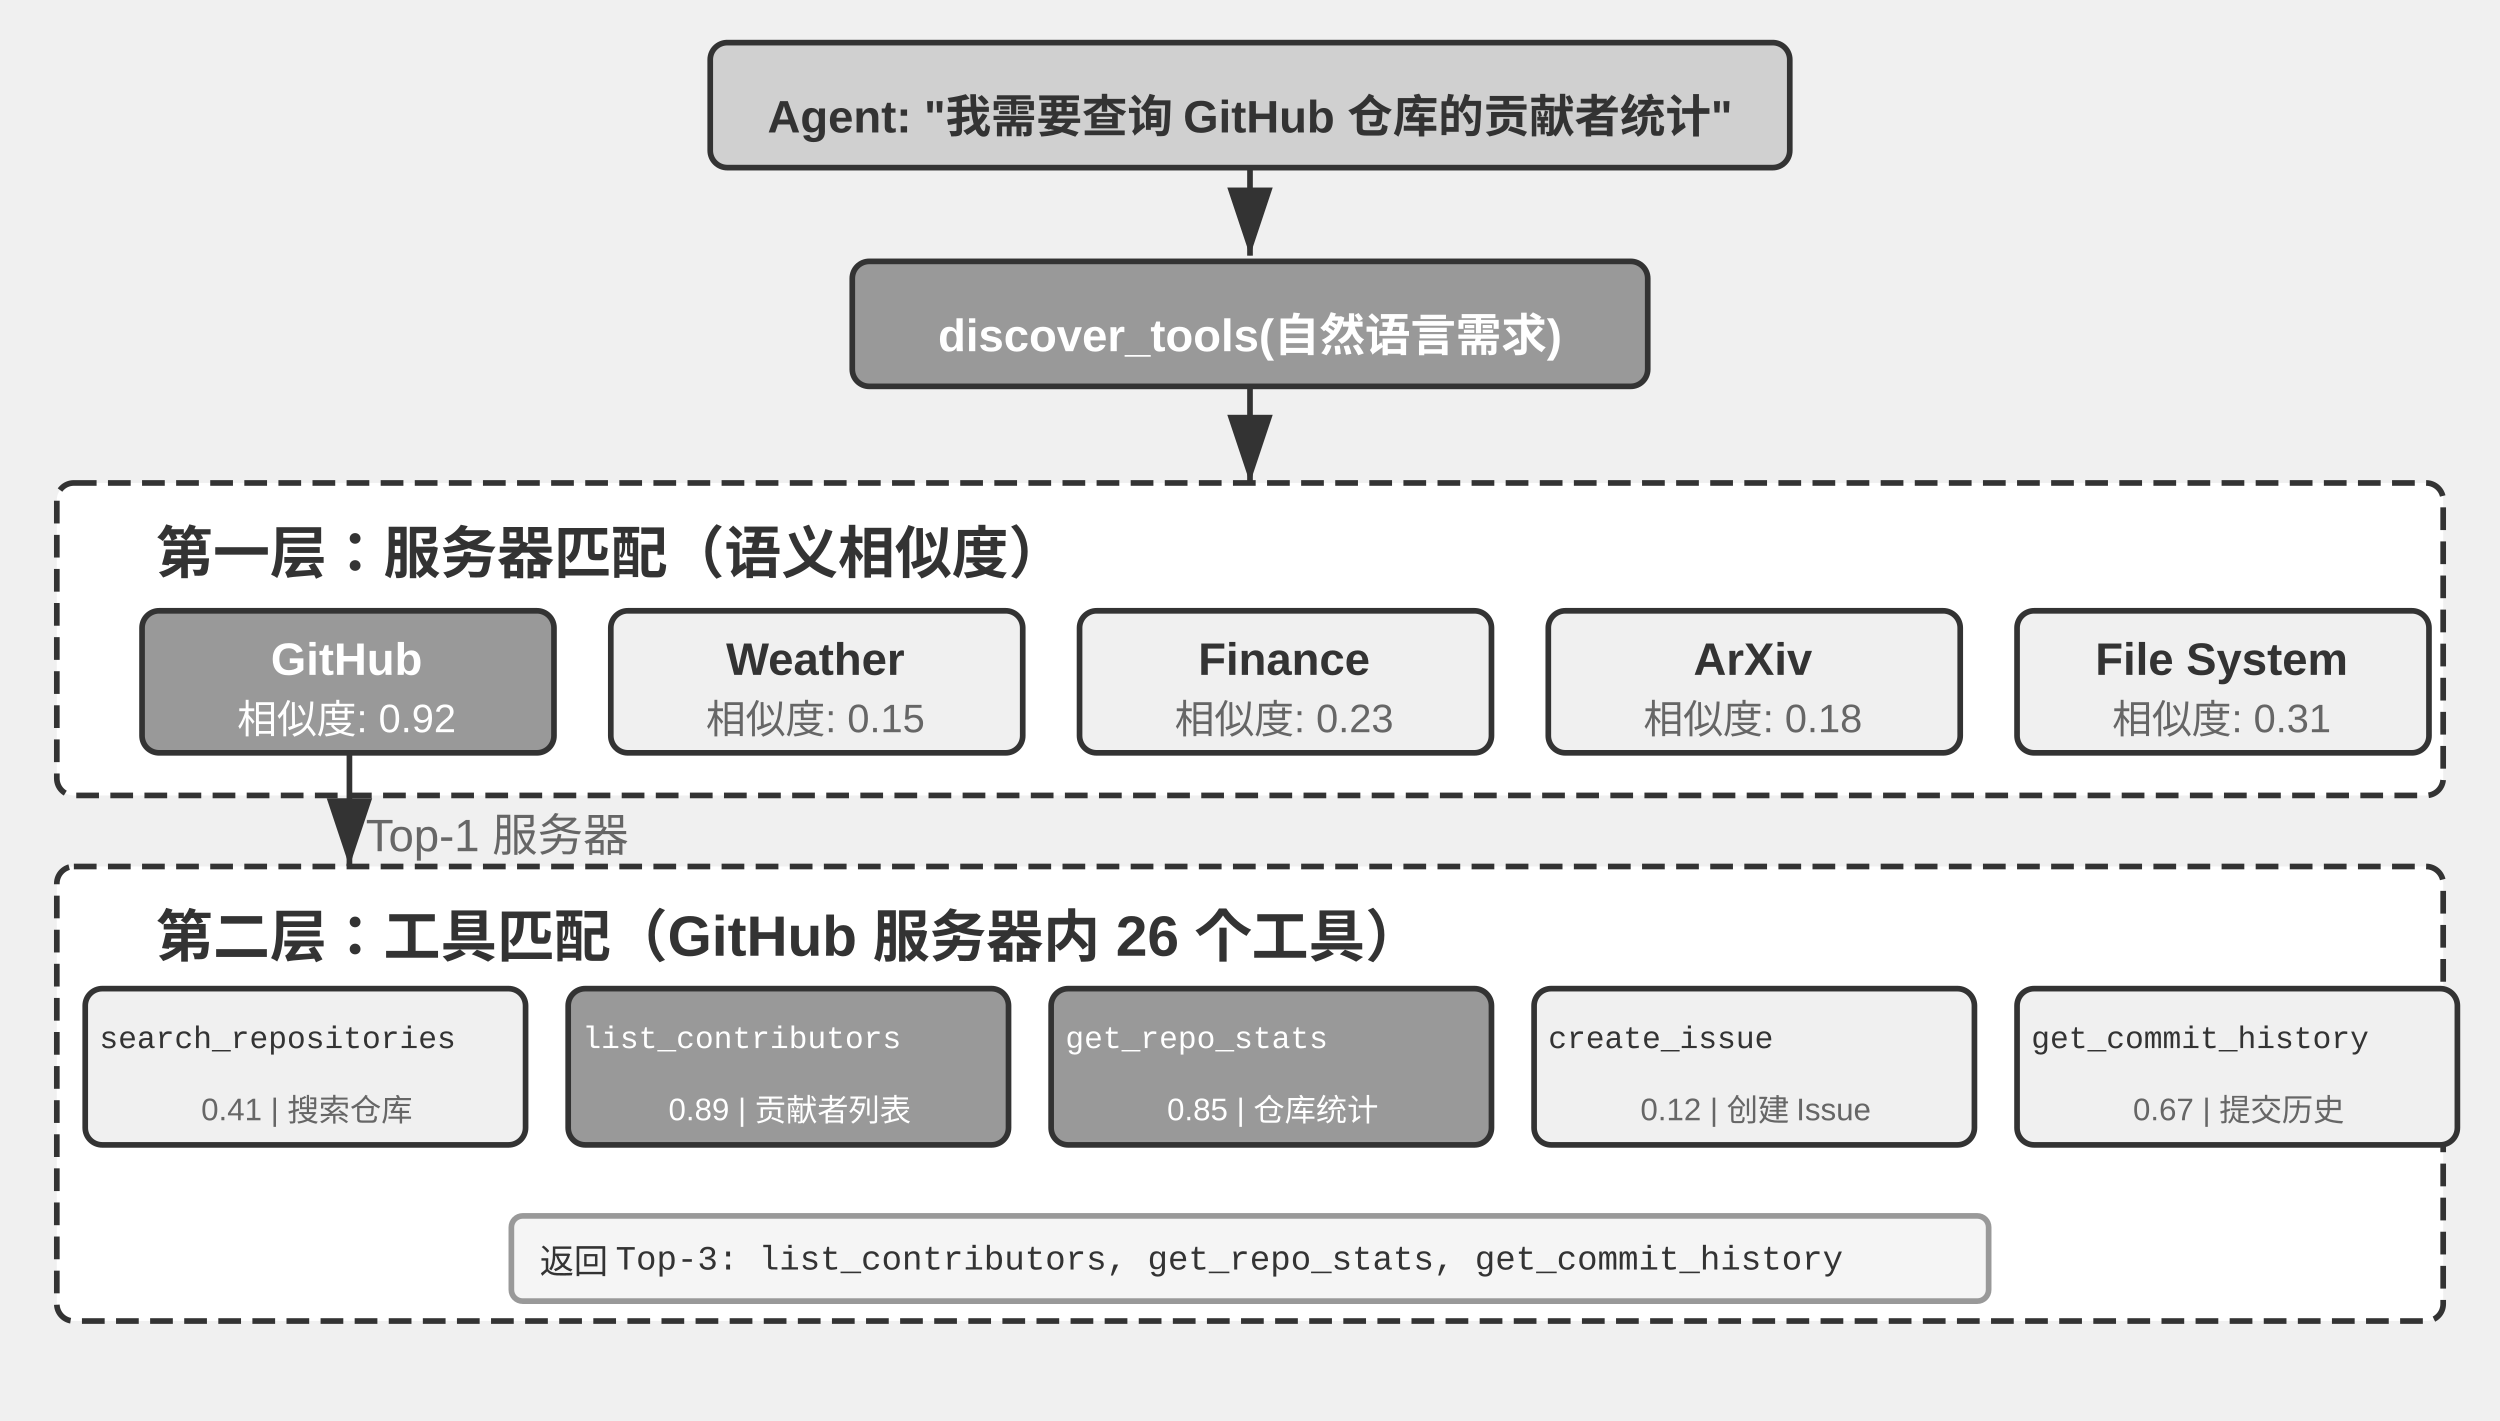
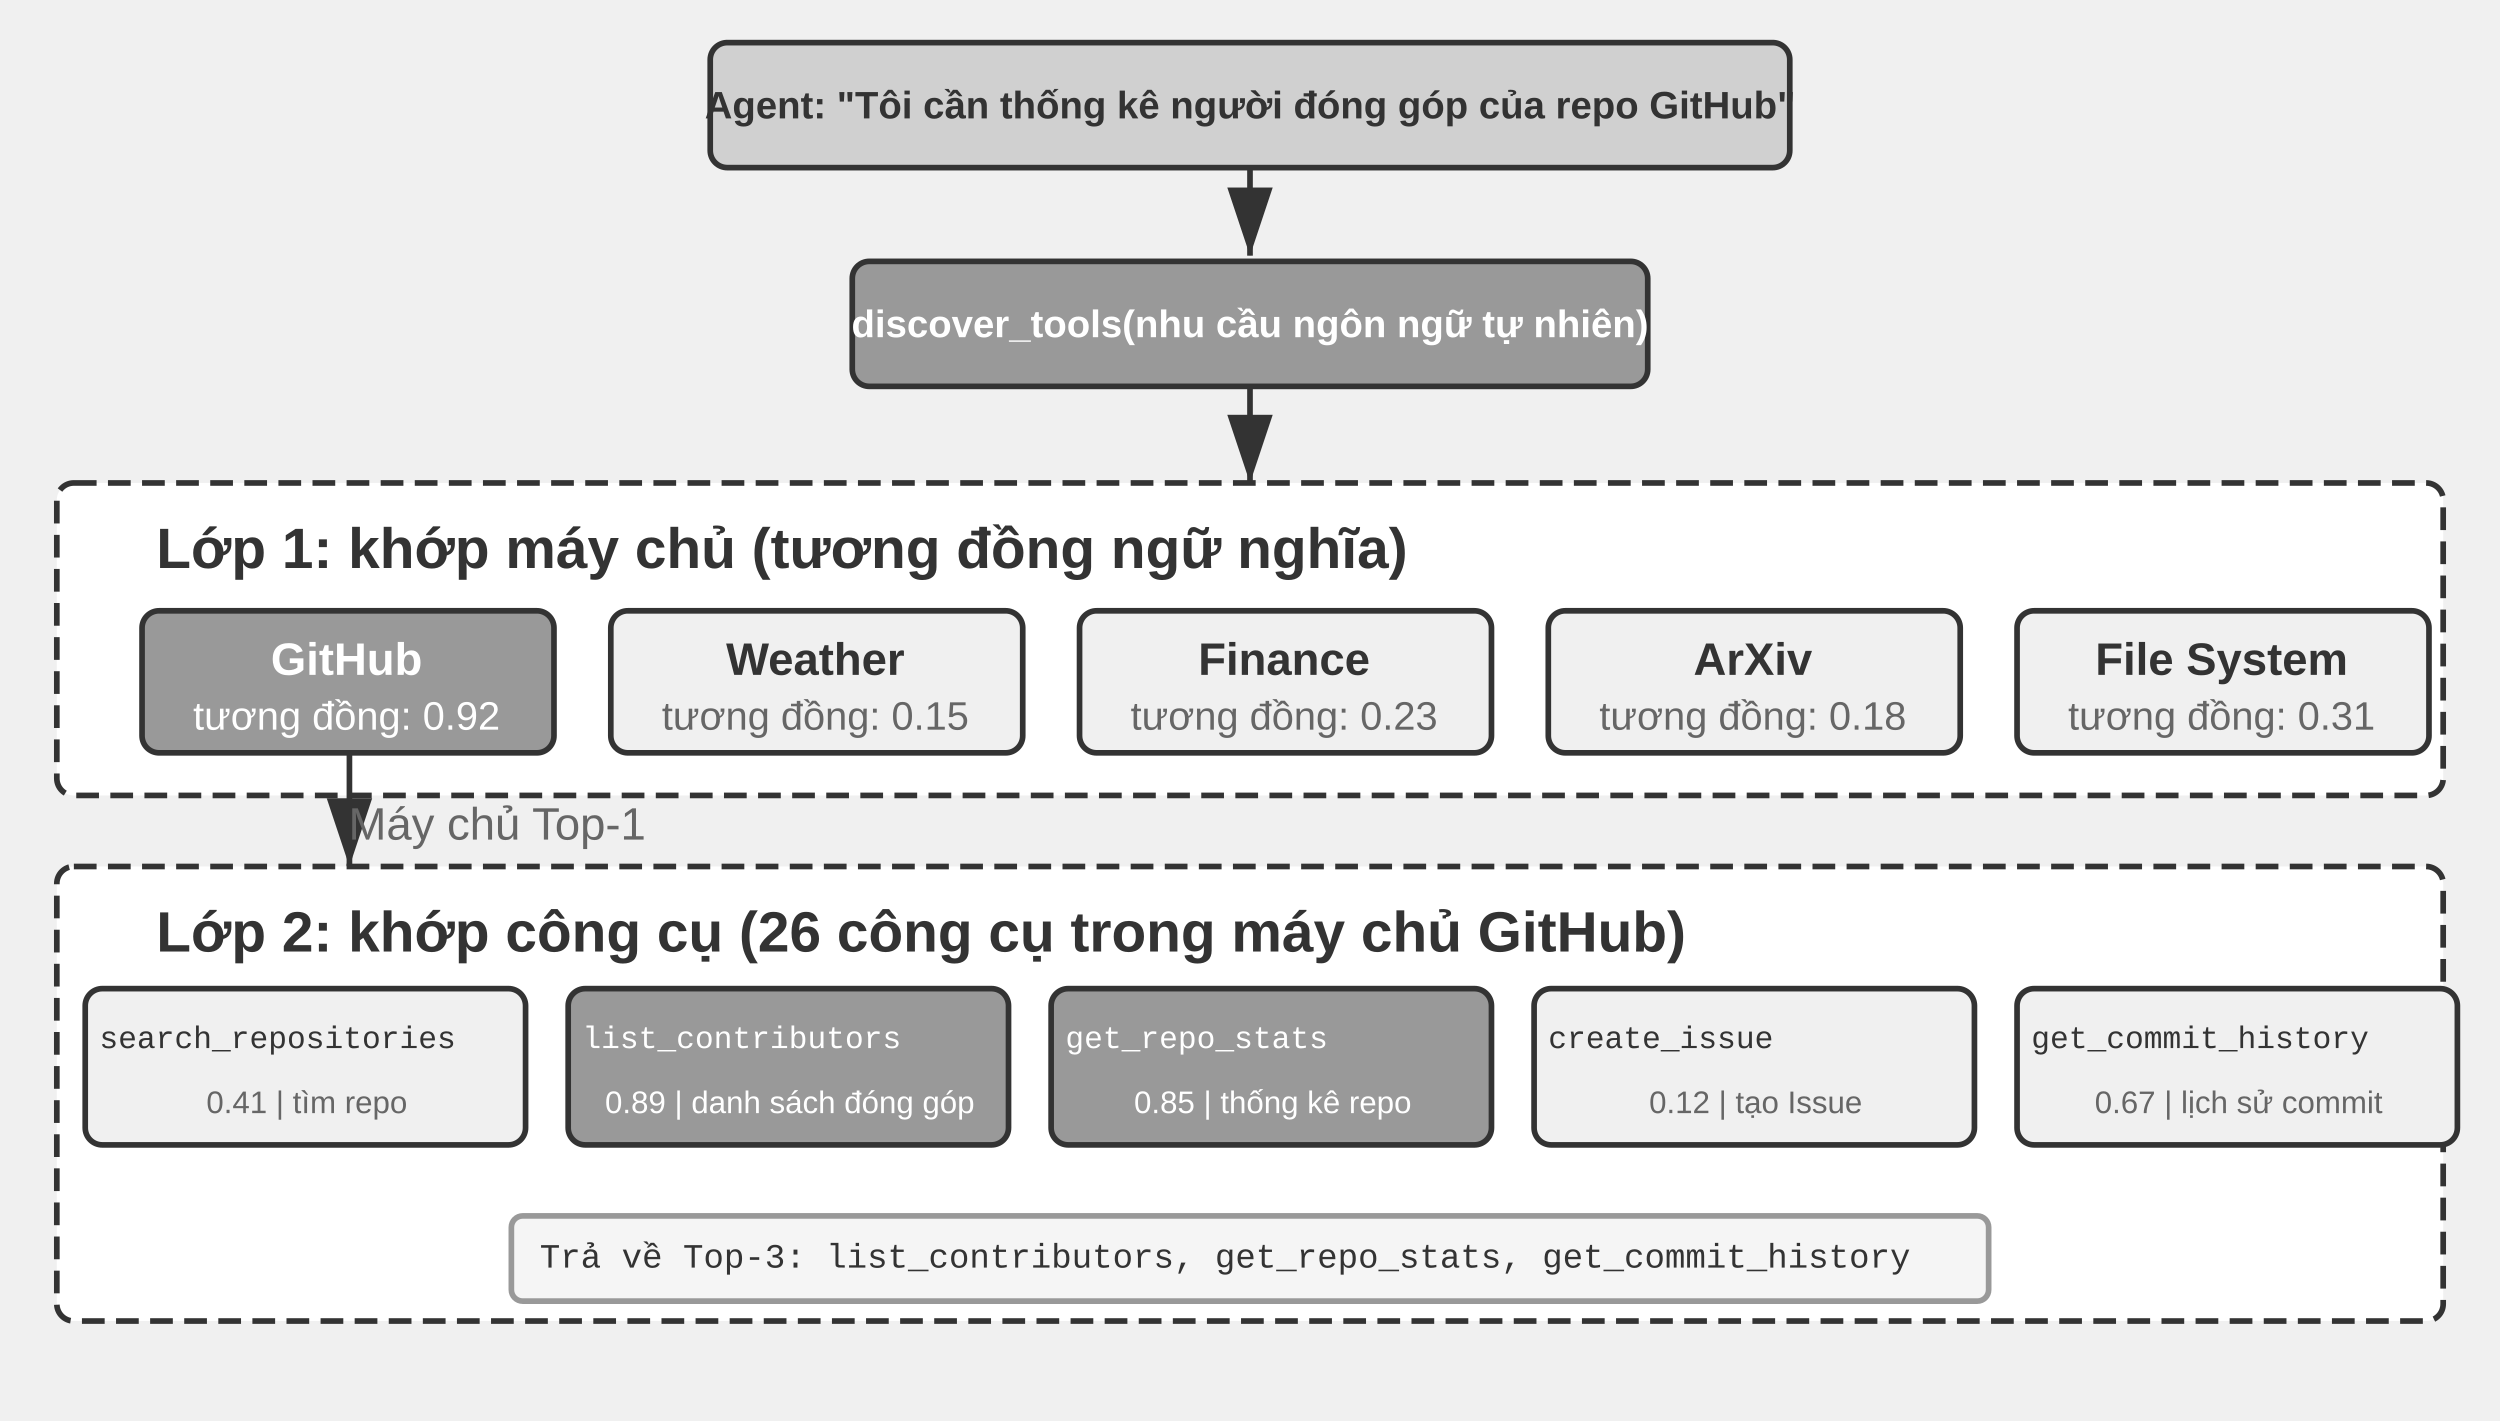
<svg xmlns="http://www.w3.org/2000/svg" viewBox="0 40 880 500" width="880" height="500" style="background:#ffffff">
  <defs>
    <marker id="ah" markerWidth="12" markerHeight="8" refX="12" refY="4" orient="auto">
      <polygon points="0 0, 12 4, 0 8" fill="#333333" />
    </marker>
    <marker id="ah-light" markerWidth="12" markerHeight="8" refX="12" refY="4" orient="auto">
      <polygon points="0 0, 12 4, 0 8" fill="#999999" />
    </marker>
  </defs>
  <rect x="250" y="55" width="380" height="44" rx="6" fill="#d0d0d0" stroke="#333333" stroke-width="2" />
-   <text x="440" y="77" font-family="Arial, 'Helvetica Neue', Helvetica, 'PingFang SC', 'Microsoft YaHei', sans-serif" font-size="16" fill="#333333" text-anchor="middle" dominant-baseline="central" font-weight="bold">Agent: "我需要查询 GitHub 仓库的贡献者统计"</text>
+   <text x="440" y="77" font-family="Arial, 'Helvetica Neue', Helvetica, 'PingFang SC', 'Microsoft YaHei', sans-serif" fill="#333333" text-anchor="middle" dominant-baseline="central" font-weight="bold" style="font-size:13.5px">Agent: "Tôi cần thống kê người đóng góp của repo GitHub"</text>
  <line x1="440" y1="99" x2="440" y2="130" stroke="#333333" stroke-width="2" marker-end="url(#ah)" />
  <rect x="300" y="132" width="280" height="44" rx="6" fill="#999999" stroke="#333333" stroke-width="2" />
-   <text x="440" y="154" font-family="Arial, 'Helvetica Neue', Helvetica, 'PingFang SC', 'Microsoft YaHei', sans-serif" font-size="16" fill="#ffffff" text-anchor="middle" dominant-baseline="central" font-weight="bold">discover_tools(自然语言需求)</text>
+   <text x="440" y="154" font-family="Arial, 'Helvetica Neue', Helvetica, 'PingFang SC', 'Microsoft YaHei', sans-serif" fill="#ffffff" text-anchor="middle" dominant-baseline="central" font-weight="bold" style="font-size:13.5px">discover_tools(nhu cầu ngôn ngữ tự nhiên)</text>
  <line x1="440" y1="176" x2="440" y2="210" stroke="#333333" stroke-width="2" marker-end="url(#ah)" />
  <rect x="20" y="210" width="840" height="110" rx="6" fill="#ffffff" stroke="#333333" stroke-width="2" stroke-dasharray="8,4" />
-   <text x="55" y="233" font-family="Arial, 'Helvetica Neue', Helvetica, 'PingFang SC', 'Microsoft YaHei', sans-serif" font-size="20" fill="#333333" text-anchor="start" dominant-baseline="central" font-weight="bold">第一层：服务器匹配（语义相似度）</text>
+   <text x="55" y="233" font-family="Arial, 'Helvetica Neue', Helvetica, 'PingFang SC', 'Microsoft YaHei', sans-serif" font-size="20" fill="#333333" text-anchor="start" dominant-baseline="central" font-weight="bold">Lớp 1: khớp máy chủ (tương đồng ngữ nghĩa)</text>
  <rect x="50" y="255" width="145" height="50" rx="6" fill="#999999" stroke="#333333" stroke-width="2" />
  <text x="122" y="272" font-family="Arial, 'Helvetica Neue', Helvetica, 'PingFang SC', 'Microsoft YaHei', sans-serif" font-size="16" fill="#ffffff" text-anchor="middle" dominant-baseline="central" font-weight="bold">GitHub</text>
-   <text x="122" y="292" font-family="Arial, 'Helvetica Neue', Helvetica, 'PingFang SC', 'Microsoft YaHei', sans-serif" font-size="14" fill="#ffffff" text-anchor="middle" dominant-baseline="central" font-weight="normal">相似度: 0.92</text>
+   <text x="122" y="292" font-family="Arial, 'Helvetica Neue', Helvetica, 'PingFang SC', 'Microsoft YaHei', sans-serif" font-size="14" fill="#ffffff" text-anchor="middle" dominant-baseline="central" font-weight="normal">tương đồng: 0.92</text>
  <rect x="215" y="255" width="145" height="50" rx="6" fill="#f0f0f0" stroke="#333333" stroke-width="2" />
  <text x="287" y="272" font-family="Arial, 'Helvetica Neue', Helvetica, 'PingFang SC', 'Microsoft YaHei', sans-serif" font-size="16" fill="#333333" text-anchor="middle" dominant-baseline="central" font-weight="bold">Weather</text>
-   <text x="287" y="292" font-family="Arial, 'Helvetica Neue', Helvetica, 'PingFang SC', 'Microsoft YaHei', sans-serif" font-size="14" fill="#666666" text-anchor="middle" dominant-baseline="central" font-weight="normal">相似度: 0.15</text>
+   <text x="287" y="292" font-family="Arial, 'Helvetica Neue', Helvetica, 'PingFang SC', 'Microsoft YaHei', sans-serif" font-size="14" fill="#666666" text-anchor="middle" dominant-baseline="central" font-weight="normal">tương đồng: 0.15</text>
  <rect x="380" y="255" width="145" height="50" rx="6" fill="#f0f0f0" stroke="#333333" stroke-width="2" />
  <text x="452" y="272" font-family="Arial, 'Helvetica Neue', Helvetica, 'PingFang SC', 'Microsoft YaHei', sans-serif" font-size="16" fill="#333333" text-anchor="middle" dominant-baseline="central" font-weight="bold">Finance</text>
-   <text x="452" y="292" font-family="Arial, 'Helvetica Neue', Helvetica, 'PingFang SC', 'Microsoft YaHei', sans-serif" font-size="14" fill="#666666" text-anchor="middle" dominant-baseline="central" font-weight="normal">相似度: 0.23</text>
+   <text x="452" y="292" font-family="Arial, 'Helvetica Neue', Helvetica, 'PingFang SC', 'Microsoft YaHei', sans-serif" font-size="14" fill="#666666" text-anchor="middle" dominant-baseline="central" font-weight="normal">tương đồng: 0.23</text>
  <rect x="545" y="255" width="145" height="50" rx="6" fill="#f0f0f0" stroke="#333333" stroke-width="2" />
  <text x="617" y="272" font-family="Arial, 'Helvetica Neue', Helvetica, 'PingFang SC', 'Microsoft YaHei', sans-serif" font-size="16" fill="#333333" text-anchor="middle" dominant-baseline="central" font-weight="bold">ArXiv</text>
-   <text x="617" y="292" font-family="Arial, 'Helvetica Neue', Helvetica, 'PingFang SC', 'Microsoft YaHei', sans-serif" font-size="14" fill="#666666" text-anchor="middle" dominant-baseline="central" font-weight="normal">相似度: 0.18</text>
+   <text x="617" y="292" font-family="Arial, 'Helvetica Neue', Helvetica, 'PingFang SC', 'Microsoft YaHei', sans-serif" font-size="14" fill="#666666" text-anchor="middle" dominant-baseline="central" font-weight="normal">tương đồng: 0.18</text>
  <rect x="710" y="255" width="145" height="50" rx="6" fill="#f0f0f0" stroke="#333333" stroke-width="2" />
  <text x="782" y="272" font-family="Arial, 'Helvetica Neue', Helvetica, 'PingFang SC', 'Microsoft YaHei', sans-serif" font-size="16" fill="#333333" text-anchor="middle" dominant-baseline="central" font-weight="bold">File System</text>
-   <text x="782" y="292" font-family="Arial, 'Helvetica Neue', Helvetica, 'PingFang SC', 'Microsoft YaHei', sans-serif" font-size="14" fill="#666666" text-anchor="middle" dominant-baseline="central" font-weight="normal">相似度: 0.31</text>
+   <text x="782" y="292" font-family="Arial, 'Helvetica Neue', Helvetica, 'PingFang SC', 'Microsoft YaHei', sans-serif" font-size="14" fill="#666666" text-anchor="middle" dominant-baseline="central" font-weight="normal">tương đồng: 0.31</text>
  <line x1="123" y1="305" x2="123" y2="345" stroke="#333333" stroke-width="2" marker-end="url(#ah)" />
-   <text x="175" y="330" font-family="Arial, 'Helvetica Neue', Helvetica, 'PingFang SC', 'Microsoft YaHei', sans-serif" font-size="16" fill="#666666" text-anchor="middle" dominant-baseline="central" font-weight="normal">Top-1 服务器</text>
+   <text x="175" y="330" font-family="Arial, 'Helvetica Neue', Helvetica, 'PingFang SC', 'Microsoft YaHei', sans-serif" font-size="16" fill="#666666" text-anchor="middle" dominant-baseline="central" font-weight="normal">Máy chủ Top-1</text>
  <rect x="20" y="345" width="840" height="160" rx="6" fill="#ffffff" stroke="#333333" stroke-width="2" stroke-dasharray="8,4" />
-   <text x="55" y="368" font-family="Arial, 'Helvetica Neue', Helvetica, 'PingFang SC', 'Microsoft YaHei', sans-serif" font-size="20" fill="#333333" text-anchor="start" dominant-baseline="central" font-weight="bold">第二层：工具匹配（GitHub 服务器内 26 个工具）</text>
+   <text x="55" y="368" font-family="Arial, 'Helvetica Neue', Helvetica, 'PingFang SC', 'Microsoft YaHei', sans-serif" font-size="20" fill="#333333" text-anchor="start" dominant-baseline="central" font-weight="bold">Lớp 2: khớp công cụ (26 công cụ trong máy chủ GitHub)</text>
  <rect x="30" y="388" width="155" height="55" rx="6" fill="#f0f0f0" stroke="#333333" stroke-width="2" />
  <text x="35" y="406" font-family="'Courier New', Courier, monospace" font-size="11" fill="#333333" text-anchor="start" dominant-baseline="central">search_repositories</text>
-   <text x="108" y="428" font-family="Arial, 'Helvetica Neue', Helvetica, 'PingFang SC', 'Microsoft YaHei', sans-serif" font-size="11" fill="#666666" text-anchor="middle" dominant-baseline="central" font-weight="normal">0.41 | 搜索仓库</text>
+   <text x="108" y="428" font-family="Arial, 'Helvetica Neue', Helvetica, 'PingFang SC', 'Microsoft YaHei', sans-serif" font-size="11" fill="#666666" text-anchor="middle" dominant-baseline="central" font-weight="normal">0.41 | tìm repo</text>
  <rect x="200" y="388" width="155" height="55" rx="6" fill="#999999" stroke="#333333" stroke-width="2" />
  <text x="205" y="406" font-family="'Courier New', Courier, monospace" font-size="11" fill="#ffffff" text-anchor="start" dominant-baseline="central">list_contributors</text>
-   <text x="278" y="428" font-family="Arial, 'Helvetica Neue', Helvetica, 'PingFang SC', 'Microsoft YaHei', sans-serif" font-size="11" fill="#ffffff" text-anchor="middle" dominant-baseline="central" font-weight="normal">0.89 | 贡献者列表</text>
+   <text x="278" y="428" font-family="Arial, 'Helvetica Neue', Helvetica, 'PingFang SC', 'Microsoft YaHei', sans-serif" font-size="11" fill="#ffffff" text-anchor="middle" dominant-baseline="central" font-weight="normal">0.89 | danh sách đóng góp</text>
  <rect x="370" y="388" width="155" height="55" rx="6" fill="#999999" stroke="#333333" stroke-width="2" />
  <text x="375" y="406" font-family="'Courier New', Courier, monospace" font-size="11" fill="#ffffff" text-anchor="start" dominant-baseline="central">get_repo_stats</text>
-   <text x="448" y="428" font-family="Arial, 'Helvetica Neue', Helvetica, 'PingFang SC', 'Microsoft YaHei', sans-serif" font-size="11" fill="#ffffff" text-anchor="middle" dominant-baseline="central" font-weight="normal">0.85 | 仓库统计</text>
+   <text x="448" y="428" font-family="Arial, 'Helvetica Neue', Helvetica, 'PingFang SC', 'Microsoft YaHei', sans-serif" font-size="11" fill="#ffffff" text-anchor="middle" dominant-baseline="central" font-weight="normal">0.85 | thống kê repo</text>
  <rect x="540" y="388" width="155" height="55" rx="6" fill="#f0f0f0" stroke="#333333" stroke-width="2" />
  <text x="545" y="406" font-family="'Courier New', Courier, monospace" font-size="11" fill="#333333" text-anchor="start" dominant-baseline="central">create_issue</text>
-   <text x="618" y="428" font-family="Arial, 'Helvetica Neue', Helvetica, 'PingFang SC', 'Microsoft YaHei', sans-serif" font-size="11" fill="#666666" text-anchor="middle" dominant-baseline="central" font-weight="normal">0.12 | 创建 Issue</text>
+   <text x="618" y="428" font-family="Arial, 'Helvetica Neue', Helvetica, 'PingFang SC', 'Microsoft YaHei', sans-serif" font-size="11" fill="#666666" text-anchor="middle" dominant-baseline="central" font-weight="normal">0.12 | tạo Issue</text>
  <rect x="710" y="388" width="155" height="55" rx="6" fill="#f0f0f0" stroke="#333333" stroke-width="2" />
  <text x="715" y="406" font-family="'Courier New', Courier, monospace" font-size="11" fill="#333333" text-anchor="start" dominant-baseline="central">get_commit_history</text>
-   <text x="788" y="428" font-family="Arial, 'Helvetica Neue', Helvetica, 'PingFang SC', 'Microsoft YaHei', sans-serif" font-size="11" fill="#666666" text-anchor="middle" dominant-baseline="central" font-weight="normal">0.67 | 提交历史</text>
+   <text x="788" y="428" font-family="Arial, 'Helvetica Neue', Helvetica, 'PingFang SC', 'Microsoft YaHei', sans-serif" font-size="11" fill="#666666" text-anchor="middle" dominant-baseline="central" font-weight="normal">0.67 | lịch sử commit</text>
  <rect x="180" y="468" width="520" height="30" rx="4" fill="#f5f5f5" stroke="#999999" stroke-width="2" />
-   <text x="190" y="483" font-family="'Courier New', Courier, monospace" font-size="12" fill="#333333" text-anchor="start" dominant-baseline="central">返回 Top-3: list_contributors, get_repo_stats, get_commit_history</text>
+   <text x="190" y="483" font-family="'Courier New', Courier, monospace" font-size="12" fill="#333333" text-anchor="start" dominant-baseline="central">Trả về Top-3: list_contributors, get_repo_stats, get_commit_history</text>
</svg>
